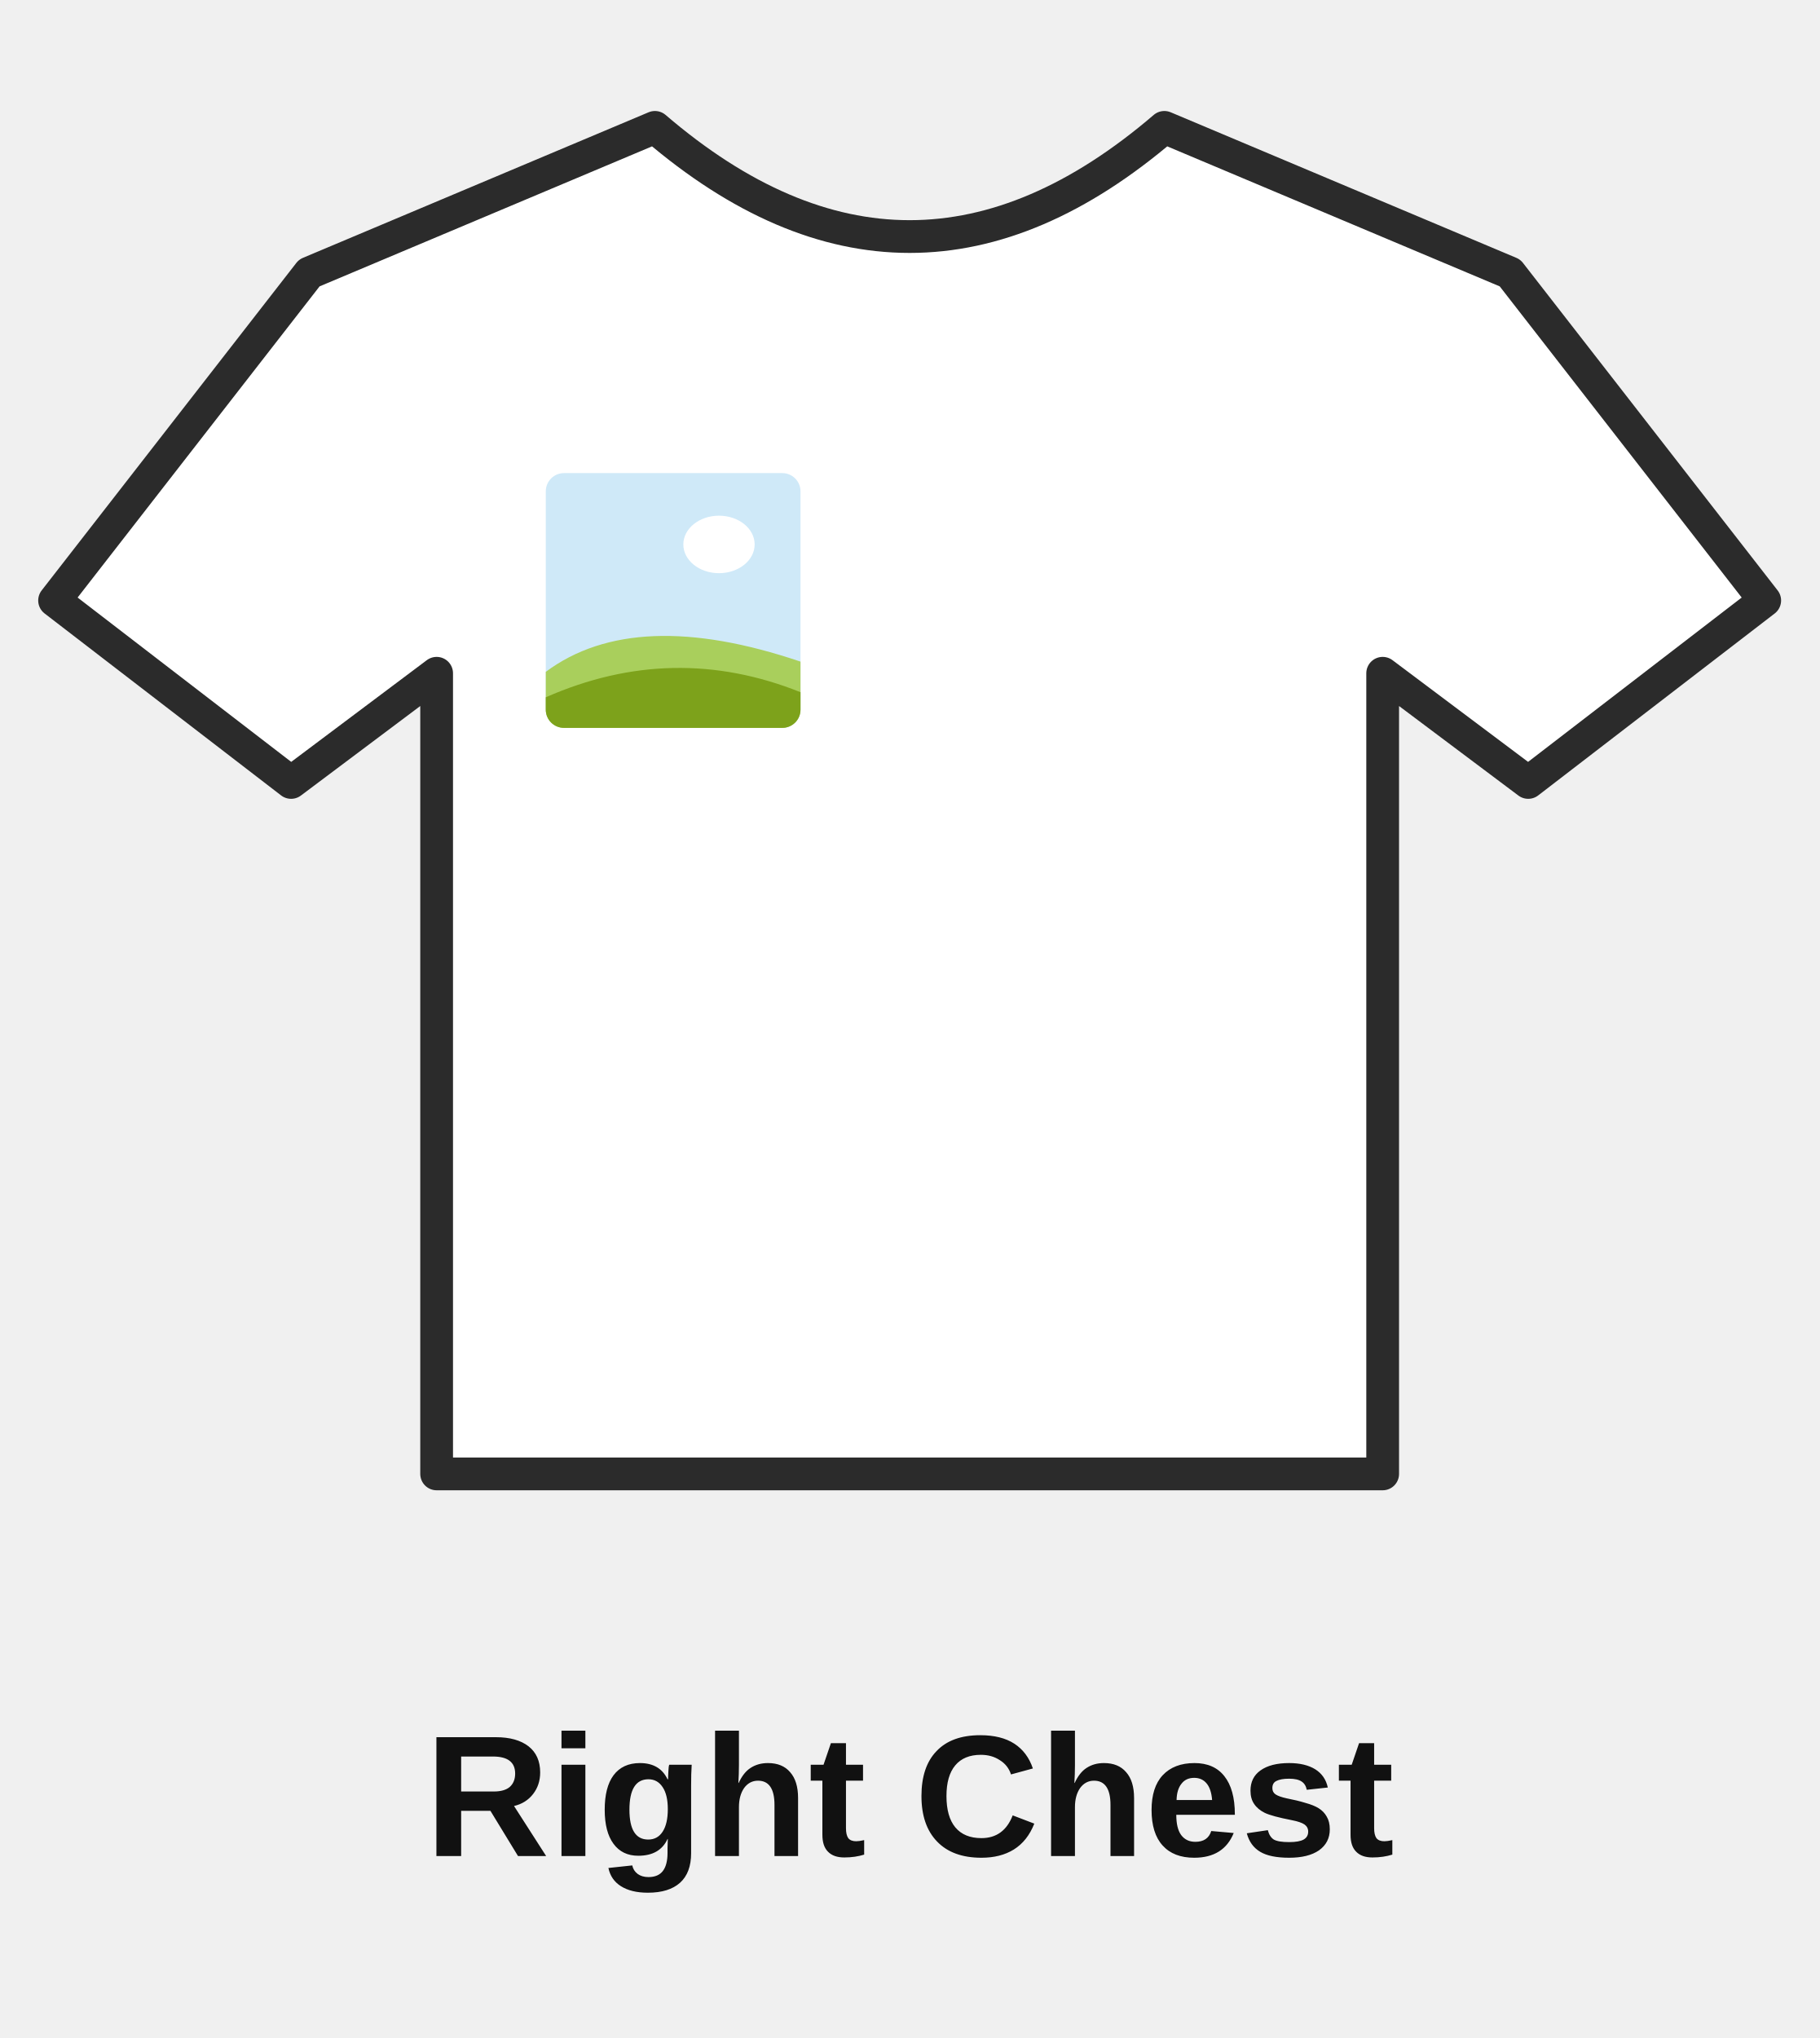
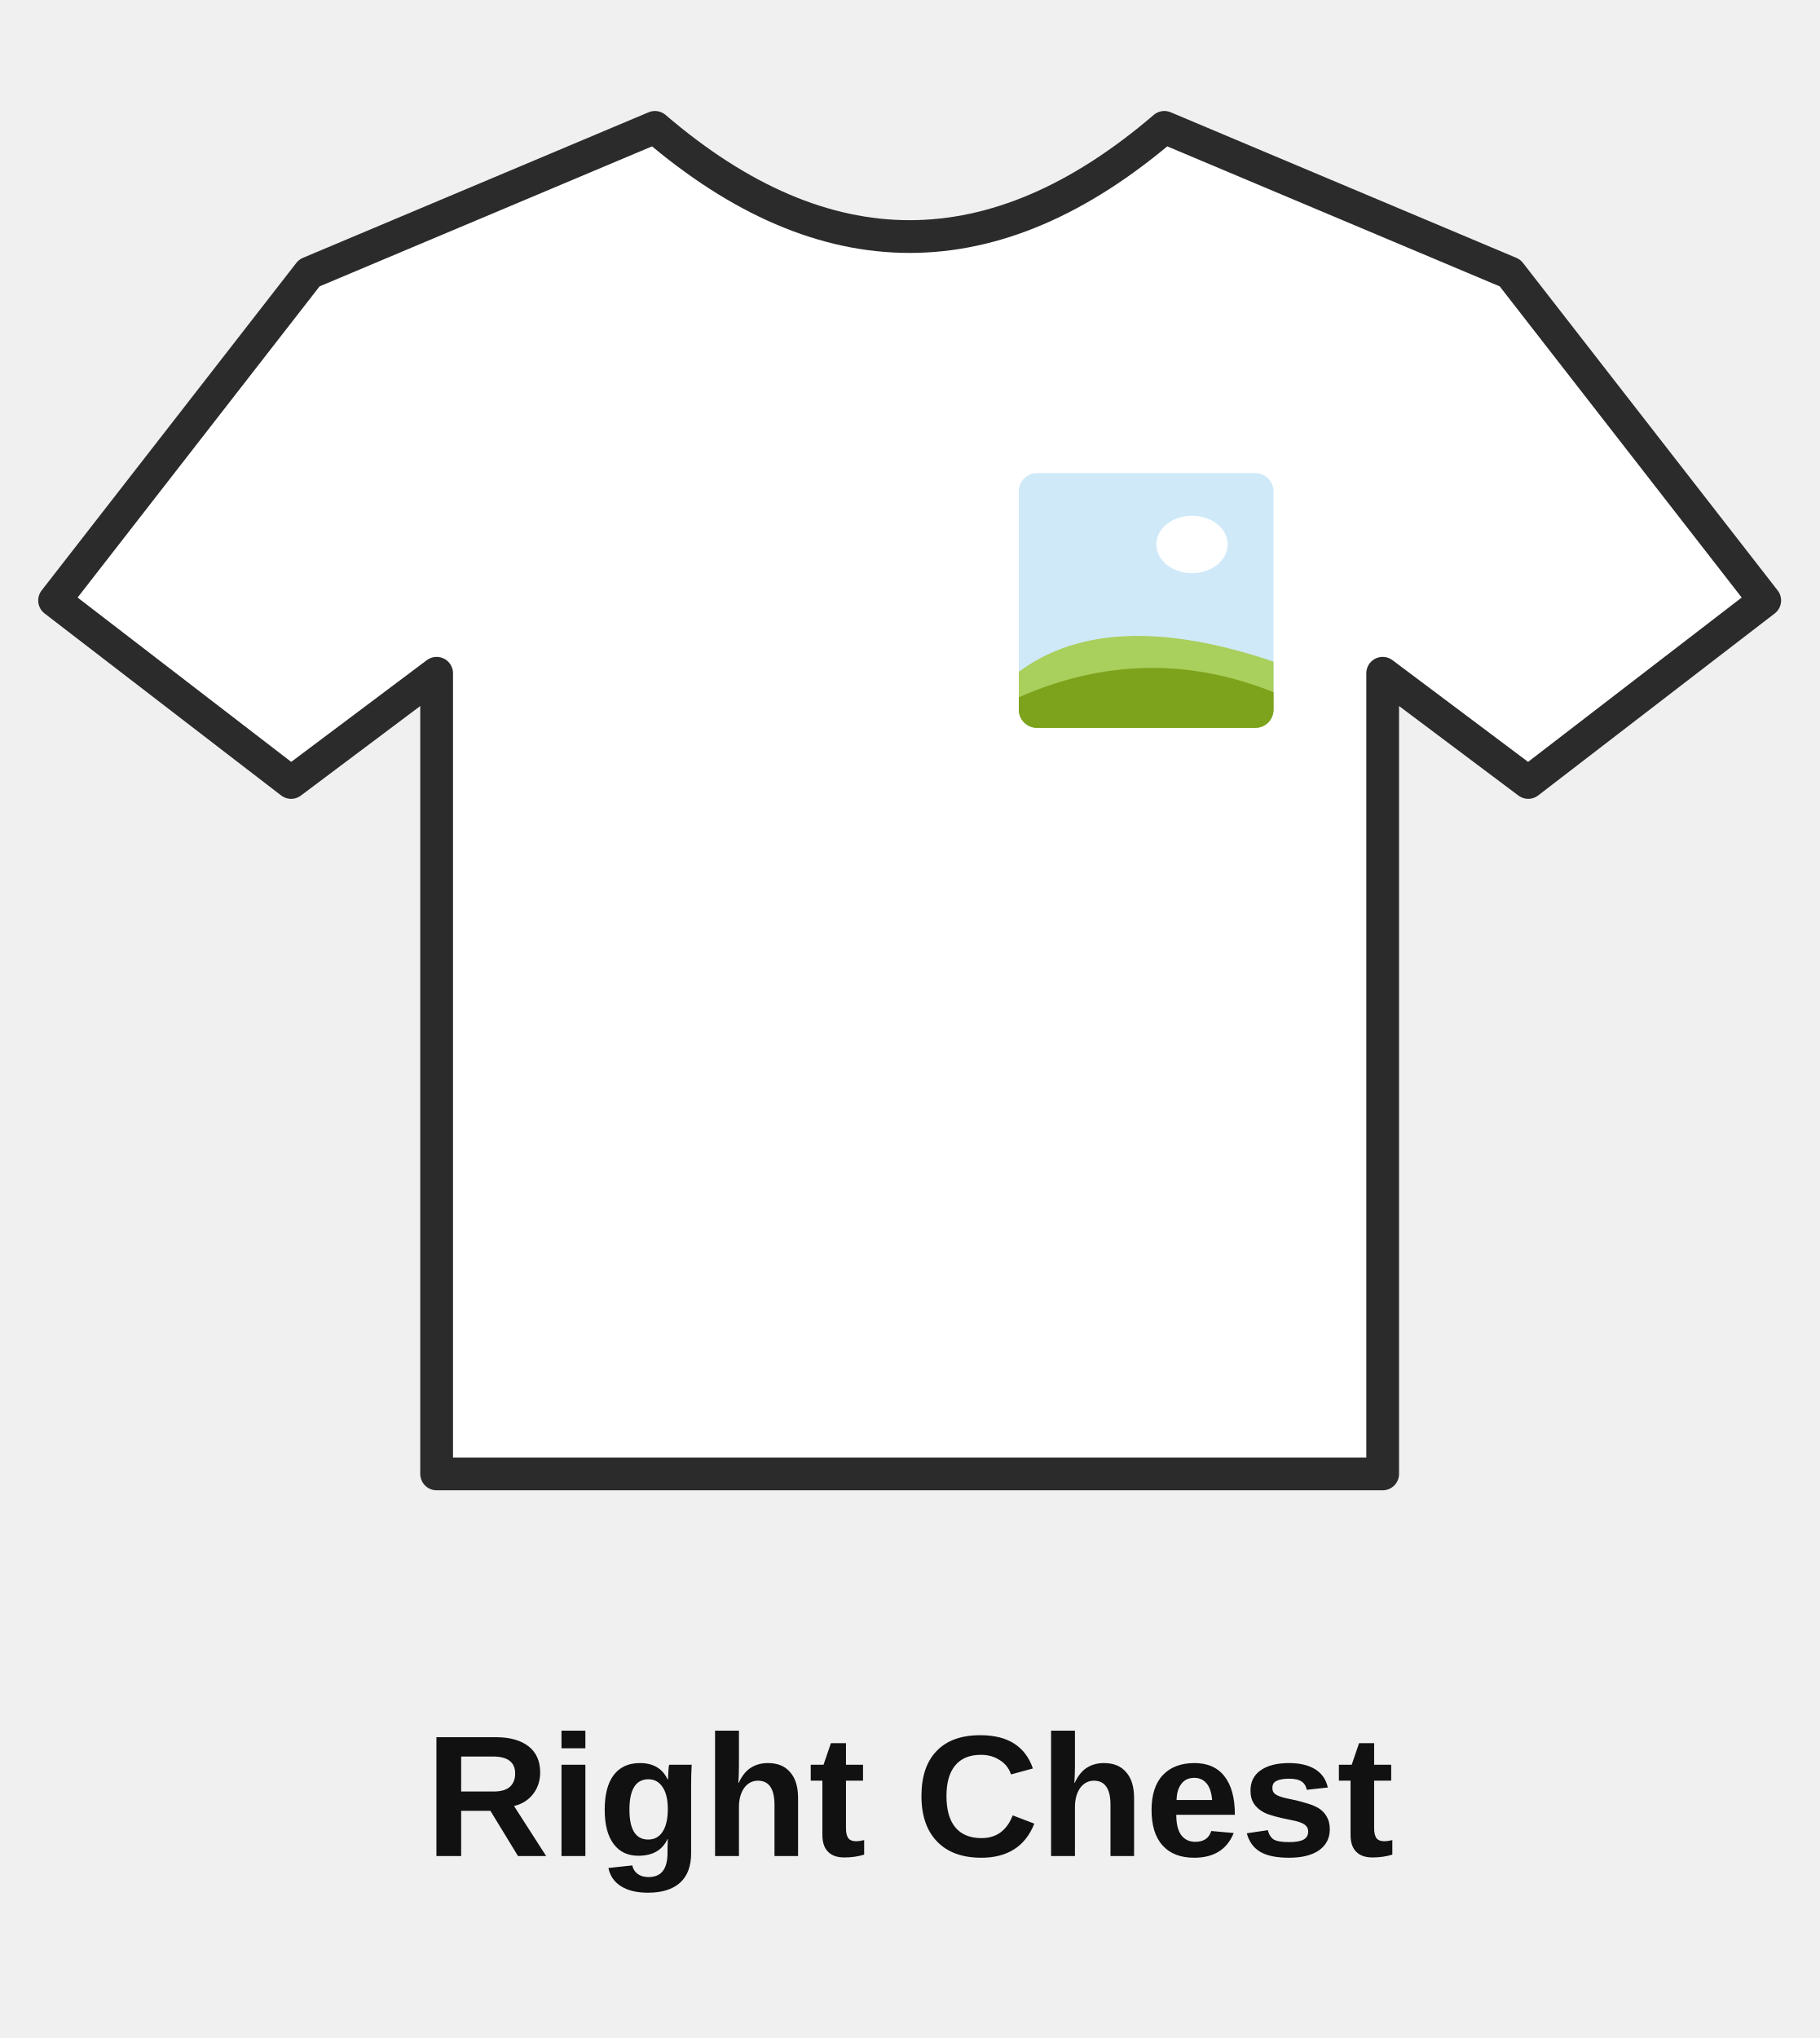
<svg xmlns="http://www.w3.org/2000/svg" viewBox="0 0 100 112" width="100" height="112" role="img" aria-label="Right Chest">
  <path d="M36 7 L17 15 L3 33 L16 43 L24 37 L24 81 L76 81 L76 37 L84 43 L97 33 L83 15 L64 7 Q50 19 36 7 Z" fill="#fff" stroke="#2b2b2b" stroke-width="1.8" stroke-linejoin="round" />
  <path d="M36 7 Q50 19 64 7" fill="none" stroke="#2b2b2b" stroke-width="1.4" stroke-linecap="round" />
  <clipPath id="c">
-     <rect x="30" y="26" width="14" height="14" rx="1" />
+     <rect x="56" y="26" width="14" height="14" rx="1" />
  </clipPath>
  <g clip-path="url(#c)">
-     <rect x="30" y="26" width="14" height="14" fill="#cfe9f8" />
-     <ellipse cx="39.52" cy="29.92" rx="1.96" ry="1.58" fill="#fff" />
-     <path d="M30 36.92 Q34.9 33.28 44 36.36 L44 40 L30 40 Z" fill="#a9cf5c" />
-     <path d="M30 38.32 Q37.0 35.24 44 38.04 L44 40 L30 40 Z" fill="#7da21b" />
+     <rect x="56" y="26" width="14" height="14" fill="#cfe9f8" />
+     <ellipse cx="65.52" cy="29.92" rx="1.96" ry="1.58" fill="#fff" />
+     <path d="M56 36.92 Q60.9 33.28 70 36.36 L70 40 L56 40 Z" fill="#a9cf5c" />
+     <path d="M56 38.32 Q63.0 35.24 70 38.04 L70 40 L56 40 Z" fill="#7da21b" />
  </g>
  <text x="50" y="102" text-anchor="middle" font-family="'League Spartan','Helvetica Neue',Arial,sans-serif" font-size="9.5" font-weight="600" fill="#111">Right Chest</text>
</svg>
